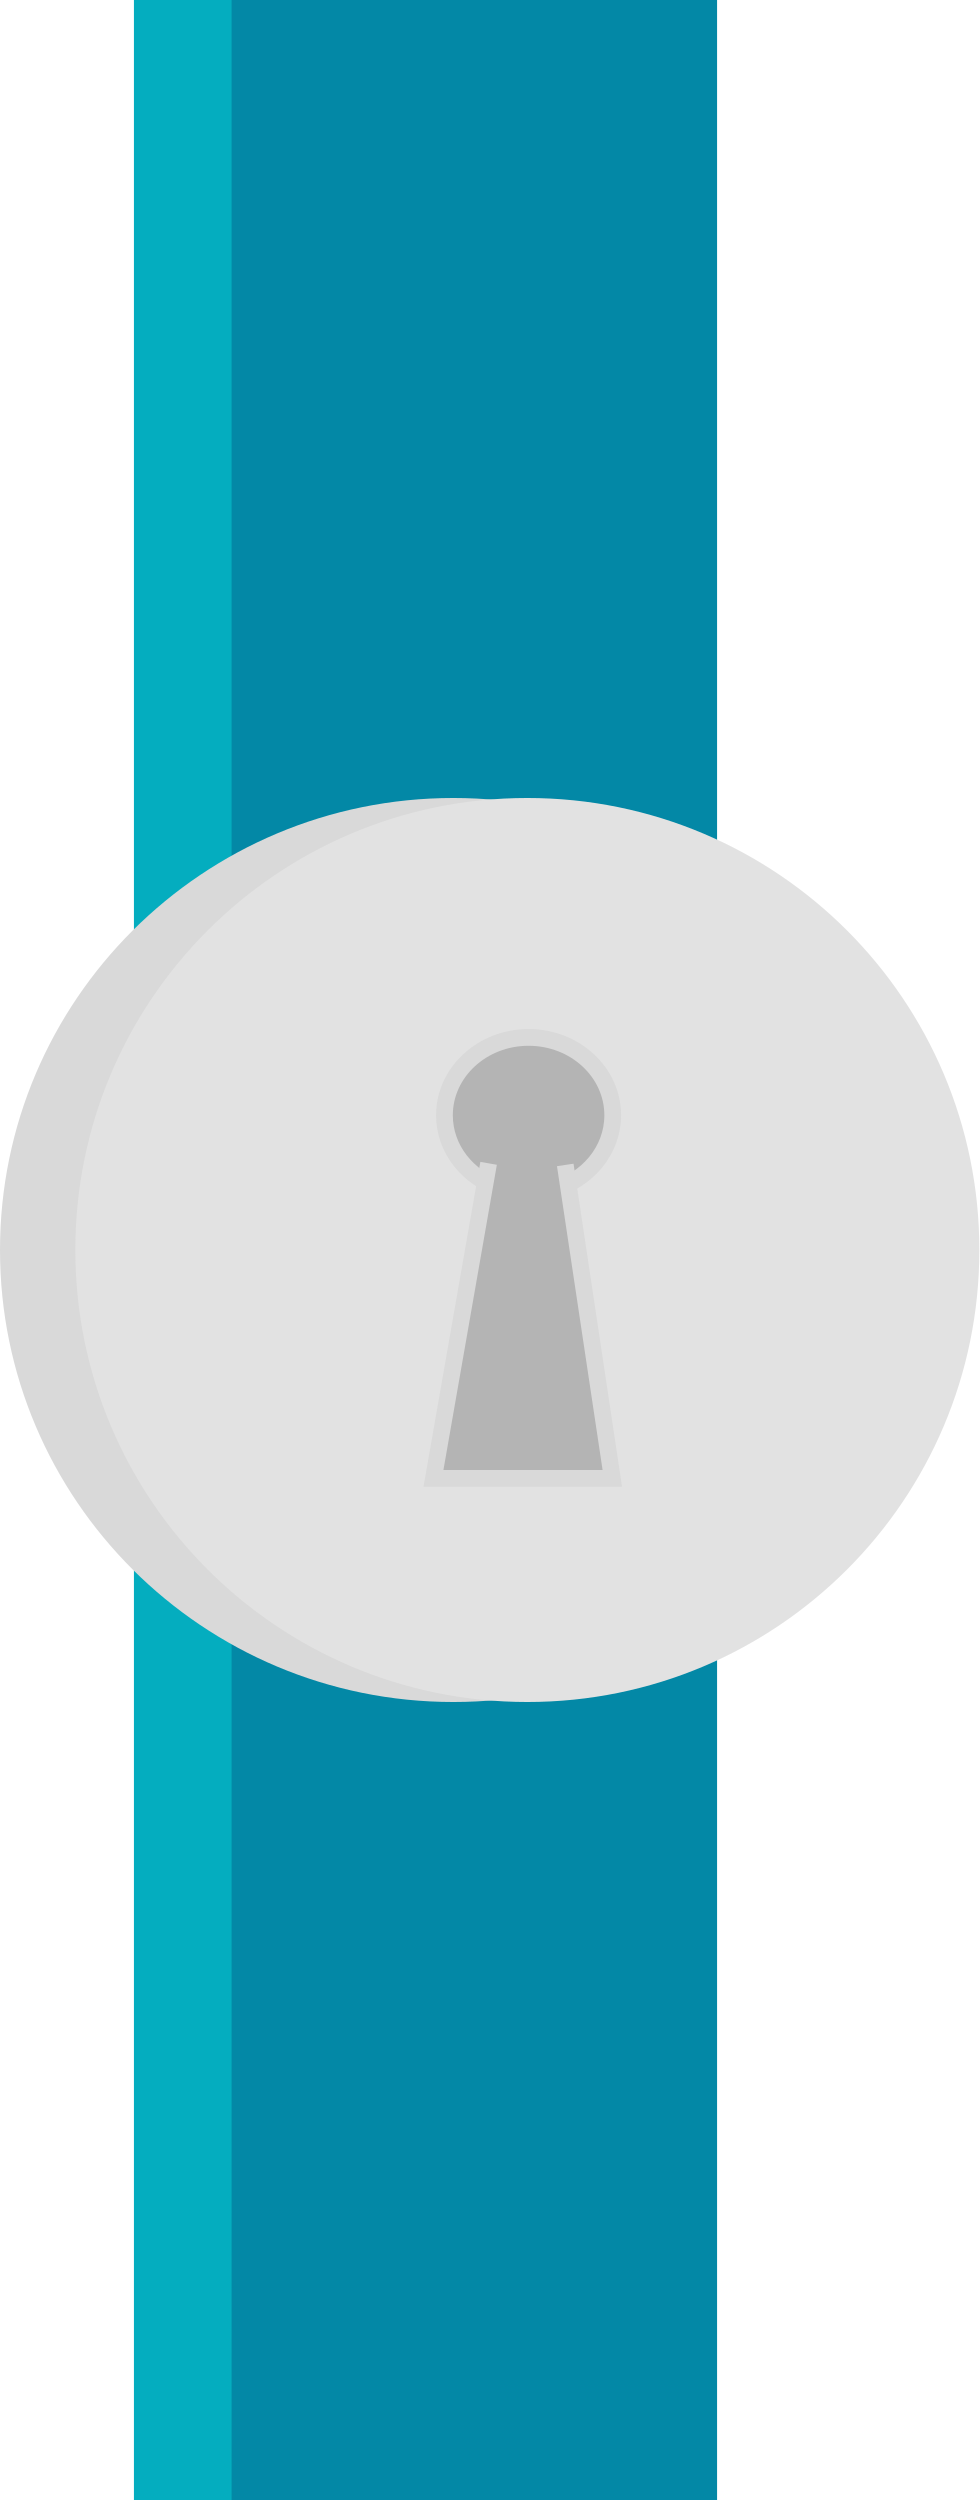
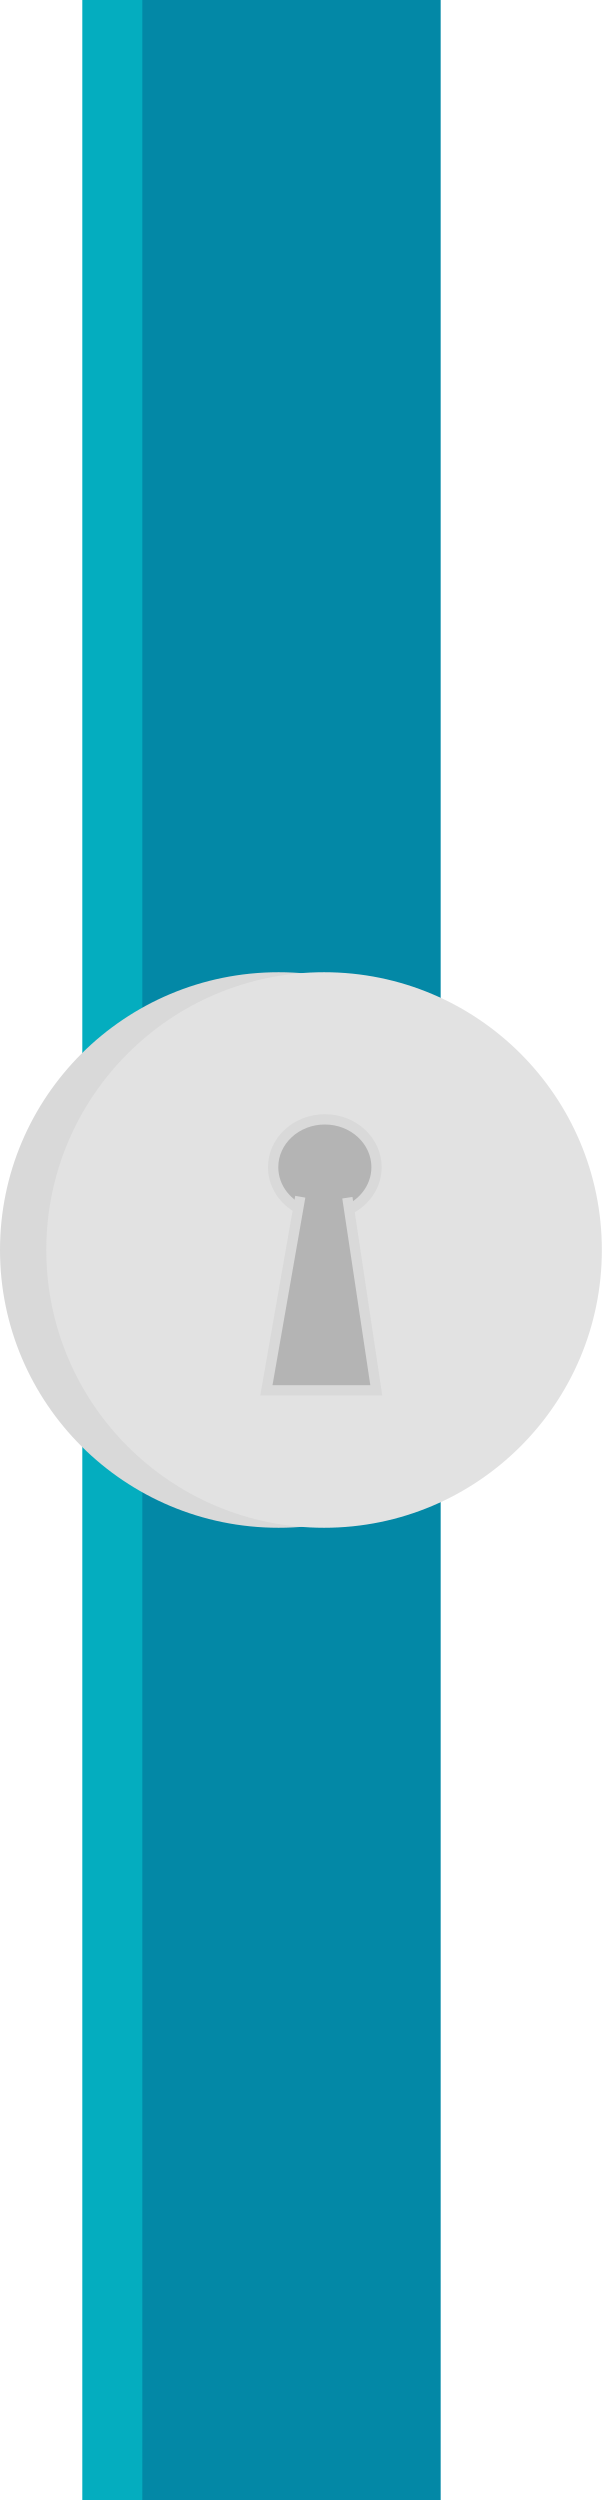
- <svg xmlns="http://www.w3.org/2000/svg" width="351" height="896" viewBox="0 0 351 896">
-   <g id="Belt_Lock" data-name="Belt Lock" transform="translate(-195.663 -179.779)">
-     <rect id="Rectangle_43" data-name="Rectangle 43" width="186" height="896" transform="translate(266.663 179.779)" fill="#0388a6" />
-     <rect id="Rectangle_42" data-name="Rectangle 42" width="35" height="896" transform="translate(243.663 179.779)" fill="#04adbf" />
+ <svg xmlns="http://www.w3.org/2000/svg" width="351" height="1458" viewBox="0 0 351 1458">
+   <g id="Belt_Lock" data-name="Belt Lock" transform="translate(-195.663 101.221)">
+     <rect id="Rectangle_43" data-name="Rectangle 43" width="186" height="1458" transform="translate(266.663 -101.221)" fill="#0388a6" />
+     <rect id="Rectangle_42" data-name="Rectangle 42" width="35" height="1458" transform="translate(243.663 -101.221)" fill="#04adbf" />
    <ellipse id="Ellipse_7" data-name="Ellipse 7" cx="162.5" cy="162" rx="162.5" ry="162" transform="translate(195.663 465.779)" fill="#d9d9d9" />
    <circle id="Ellipse_8" data-name="Ellipse 8" cx="162" cy="162" r="162" transform="translate(222.663 465.779)" fill="#e2e2e2" />
    <g id="Keyhole" transform="translate(351.014 551.587)">
      <path id="Path_3" data-name="Path 3" d="M0,0" transform="translate(24.002 54.178)" fill="#b4b4b4" stroke="#d9d9d9" stroke-miterlimit="10" stroke-width="6" />
      <path id="Path_4" data-name="Path 4" d="M38.509,54.707c12.589-3.356,21.8-14.073,21.8-26.8C60.31,12.5,46.816,0,30.16,0S0,12.5,0,27.9C0,40.034,8.379,50.324,20.063,54.178" transform="translate(3.939)" fill="#b4b4b4" stroke="#d9d9d9" stroke-miterlimit="10" stroke-width="6" />
      <path id="Path_5" data-name="Path 5" d="M0,0" transform="translate(42.448 54.707)" fill="#b4b4b4" stroke="#d9d9d9" stroke-miterlimit="10" stroke-width="6" />
      <path id="Path_6" data-name="Path 6" d="M19.767,0,0,112.911H64.1L47.236.575" transform="translate(0 45.129)" fill="#b4b4b4" stroke="#d9d9d9" stroke-miterlimit="10" stroke-width="6" />
    </g>
  </g>
</svg>
